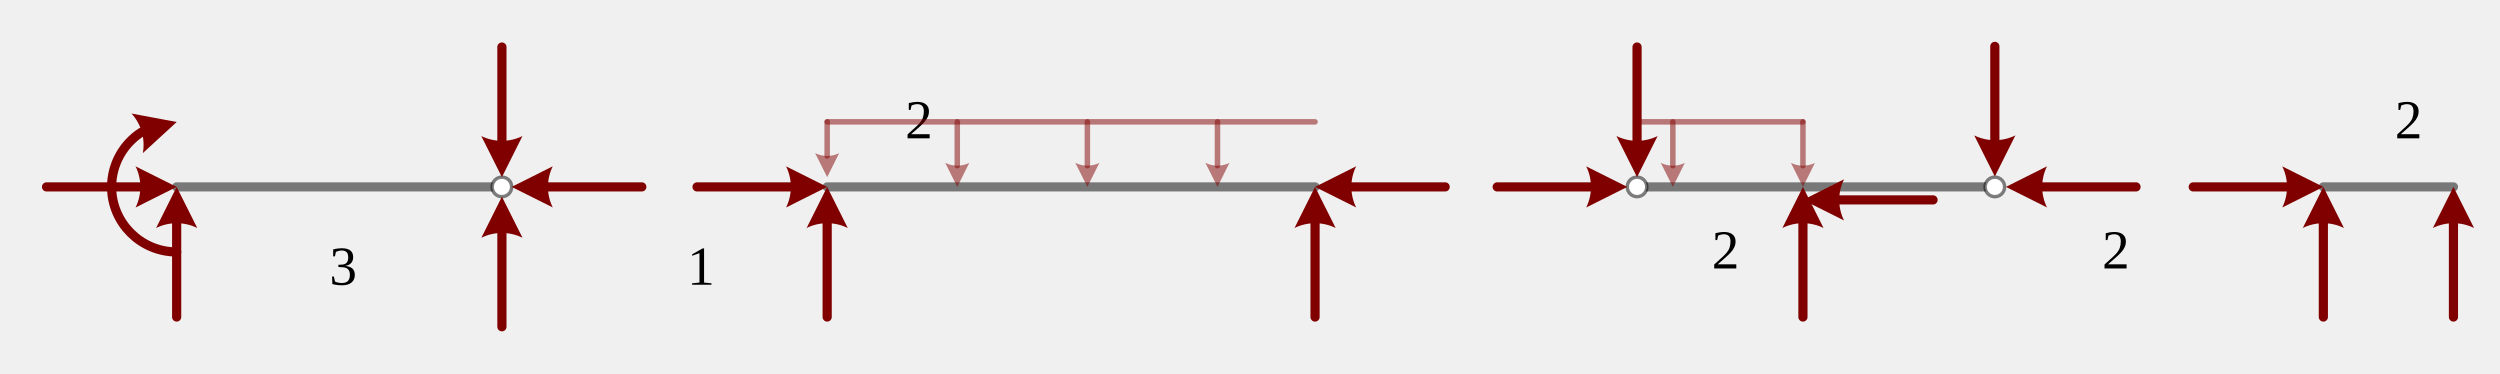
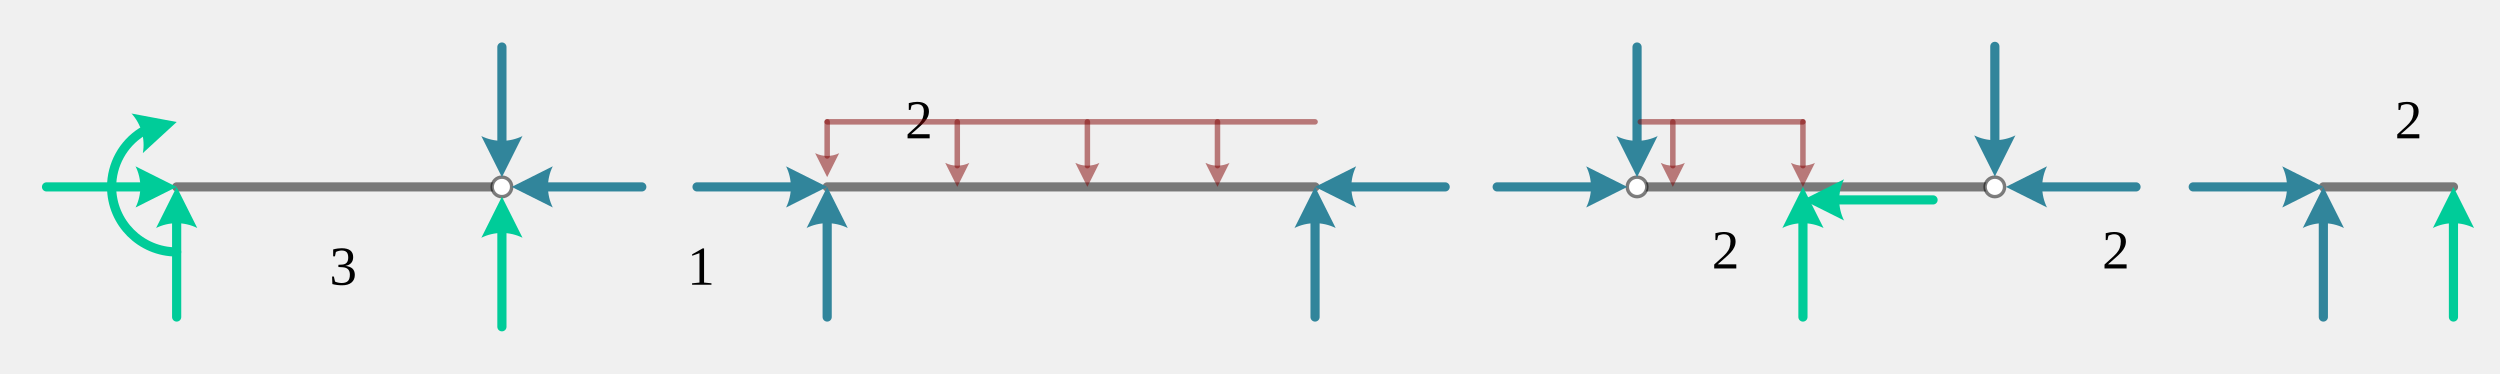
- <svg xmlns="http://www.w3.org/2000/svg" xmlns:ns1="http://schemas.microsoft.com/visio/2003/SVGExtensions/" xmlns:xlink="http://www.w3.org/1999/xlink" width="7.564in" height="1.129in" viewBox="0 0 544.624 81.301" xml:space="preserve" color-interpolation-filters="sRGB" class="st12">
+ <svg xmlns="http://www.w3.org/2000/svg" xmlns:ns1="http://schemas.microsoft.com/visio/2003/SVGExtensions/" xmlns:xlink="http://www.w3.org/1999/xlink" width="7.564in" height="1.129in" viewBox="0 0 544.624 81.301" xml:space="preserve" color-interpolation-filters="sRGB" class="st13">
  <ns1:documentProperties ns1:langID="1043" ns1:metric="true" ns1:viewMarkup="false" />
  <style type="text/css">
	
		.st1 {stroke:#000000;stroke-linecap:round;stroke-linejoin:round;stroke-opacity:0.5;stroke-width:2}
		.st2 {fill:#ffffff;stroke:#000000;stroke-linecap:round;stroke-linejoin:round;stroke-opacity:0.5;stroke-width:0.75}
- 		.st3 {marker-start:url(#mrkr5-24);stroke:#800000;stroke-linecap:round;stroke-linejoin:round;stroke-width:2}
- 		.st4 {fill:#800000;fill-opacity:1;stroke:#800000;stroke-opacity:1;stroke-width:0.442}
- 		.st5 {marker-end:url(#mrkr5-35);stroke:#800000;stroke-linecap:round;stroke-linejoin:round;stroke-width:2}
- 		.st6 {fill:#800000;fill-opacity:1;stroke:#800000;stroke-opacity:1;stroke-width:0.442}
- 		.st7 {fill:none;stroke:none;stroke-linecap:round;stroke-linejoin:round;stroke-width:0.75}
- 		.st8 {fill:#000000;font-family:Times New Roman;font-size:1em}
- 		.st9 {marker-end:url(#mrkr5-142);stroke:#800000;stroke-linecap:round;stroke-linejoin:round;stroke-opacity:0.5;stroke-width:1.2}
- 		.st10 {fill:#800000;fill-opacity:0.5;stroke:#800000;stroke-opacity:0.5;stroke-width:0.455}
- 		.st11 {stroke:#800000;stroke-linecap:round;stroke-linejoin:round;stroke-opacity:0.5;stroke-width:1.2}
- 		.st12 {fill:none;fill-rule:evenodd;font-size:12px;overflow:visible;stroke-linecap:square;stroke-miterlimit:3}
+ 		.st3 {marker-start:url(#mrkr5-24);stroke:#00cc99;stroke-linecap:round;stroke-linejoin:round;stroke-width:2}
+ 		.st4 {fill:#00cc99;fill-opacity:1;stroke:#00cc99;stroke-opacity:1;stroke-width:0.442}
+ 		.st5 {marker-end:url(#mrkr5-35);stroke:#00cc99;stroke-linecap:round;stroke-linejoin:round;stroke-width:2}
+ 		.st6 {marker-start:url(#mrkr5-41);stroke:#31859b;stroke-linecap:round;stroke-linejoin:round;stroke-width:2}
+ 		.st7 {fill:#31859b;fill-opacity:1;stroke:#31859b;stroke-opacity:1;stroke-width:0.442}
+ 		.st8 {fill:none;stroke:none;stroke-linecap:round;stroke-linejoin:round;stroke-width:0.75}
+ 		.st9 {fill:#000000;font-family:Times New Roman;font-size:1em}
+ 		.st10 {marker-end:url(#mrkr5-143);stroke:#800000;stroke-linecap:round;stroke-linejoin:round;stroke-opacity:0.5;stroke-width:1.2}
+ 		.st11 {fill:#800000;fill-opacity:0.5;stroke:#800000;stroke-opacity:0.5;stroke-width:0.455}
+ 		.st12 {stroke:#800000;stroke-linecap:round;stroke-linejoin:round;stroke-opacity:0.5;stroke-width:1.2}
+ 		.st13 {fill:none;fill-rule:evenodd;font-size:12px;overflow:visible;stroke-linecap:square;stroke-miterlimit:3}
	
	</style>
  <defs id="Markers">
    <g id="lend5">
      <path d="M 2 1 L 0 0 L 1.981 -0.993 C 1.672 -0.365 1.673 0.373 1.985 1 " style="stroke:none" />
    </g>
    <marker id="mrkr5-24" class="st4" ns1:arrowType="5" ns1:arrowSize="2" ns1:setback="3.775" refX="3.775" orient="auto" markerUnits="strokeWidth" overflow="visible">
      <use xlink:href="#lend5" transform="scale(2.26) " />
    </marker>
-     <marker id="mrkr5-35" class="st6" ns1:arrowType="5" ns1:arrowSize="2" ns1:setback="3.775" refX="-3.775" orient="auto" markerUnits="strokeWidth" overflow="visible">
+     <marker id="mrkr5-35" class="st4" ns1:arrowType="5" ns1:arrowSize="2" ns1:setback="3.775" refX="-3.775" orient="auto" markerUnits="strokeWidth" overflow="visible">
      <use xlink:href="#lend5" transform="scale(-2.26,-2.26) " />
    </marker>
-     <marker id="mrkr5-142" class="st10" ns1:arrowType="5" ns1:arrowSize="0" ns1:setback="3.85" refX="-3.85" orient="auto" markerUnits="strokeWidth" overflow="visible">
+     <marker id="mrkr5-41" class="st7" ns1:arrowType="5" ns1:arrowSize="2" ns1:setback="3.775" refX="3.775" orient="auto" markerUnits="strokeWidth" overflow="visible">
+       <use xlink:href="#lend5" transform="scale(2.26) " />
+     </marker>
+     <marker id="mrkr5-143" class="st11" ns1:arrowType="5" ns1:arrowSize="0" ns1:setback="3.85" refX="-3.85" orient="auto" markerUnits="strokeWidth" overflow="visible">
      <use xlink:href="#lend5" transform="scale(-2.2,-2.2) " />
    </marker>
  </defs>
  <g ns1:mID="0" ns1:index="1" ns1:groupContext="foregroundPage">
    <ns1:pageProperties ns1:drawingScale="0.0393701" ns1:pageScale="0.0393701" ns1:drawingUnits="24" ns1:shadowOffsetX="8.50394" ns1:shadowOffsetY="-8.50394" />
-     <g id="shape81-1" ns1:mID="81" ns1:groupContext="shape" transform="translate(356.642,-40.5795)">
+     <g id="shape641-1" ns1:mID="641" ns1:groupContext="shape" transform="translate(356.642,-40.5795)">
      <path d="M0 81.3 L77.95 81.3" class="st1" />
    </g>
-     <g id="shape72-4" ns1:mID="72" ns1:groupContext="shape" transform="translate(38.4535,-40.5795)">
+     <g id="shape642-4" ns1:mID="642" ns1:groupContext="shape" transform="translate(38.4535,-40.5795)">
      <path d="M0 81.3 L70.87 81.3" class="st1" />
    </g>
-     <g id="shape68-7" ns1:mID="68" ns1:groupContext="shape" transform="translate(107.194,-38.4535)">
+     <g id="shape643-7" ns1:mID="643" ns1:groupContext="shape" transform="translate(107.194,-38.4535)">
      <ellipse cx="2.126" cy="79.175" rx="2.126" ry="2.126" class="st2" />
    </g>
-     <g id="shape73-9" ns1:mID="73" ns1:groupContext="shape" transform="translate(180.186,-40.5795)">
+     <g id="shape644-9" ns1:mID="644" ns1:groupContext="shape" transform="translate(180.186,-40.5795)">
      <path d="M0 81.3 L106.3 81.3" class="st1" />
    </g>
-     <g id="shape79-12" ns1:mID="79" ns1:groupContext="shape" transform="translate(354.516,-38.4535)">
+     <g id="shape645-12" ns1:mID="645" ns1:groupContext="shape" transform="translate(354.516,-38.4535)">
      <ellipse cx="2.126" cy="79.175" rx="2.126" ry="2.126" class="st2" />
    </g>
-     <g id="shape80-14" ns1:mID="80" ns1:groupContext="shape" transform="translate(432.469,-38.4535)">
+     <g id="shape646-14" ns1:mID="646" ns1:groupContext="shape" transform="translate(432.469,-38.4535)">
      <ellipse cx="2.126" cy="79.175" rx="2.126" ry="2.126" class="st2" />
    </g>
-     <g id="shape82-16" ns1:mID="82" ns1:groupContext="shape" transform="translate(506.17,-40.5795) rotate(4.65288E-05)">
+     <g id="shape647-16" ns1:mID="647" ns1:groupContext="shape" transform="translate(506.17,-40.5795) rotate(4.65288E-05)">
      <path d="M0 81.3 L28.35 81.3" class="st1" />
    </g>
-     <g id="shape83-19" ns1:mID="83" ns1:groupContext="shape" transform="translate(119.754,40.7212) rotate(90)">
+     <g id="shape648-19" ns1:mID="648" ns1:groupContext="shape" transform="translate(119.754,40.7212) rotate(90)">
      <path d="M7.55 81.3 L7.91 81.3 L28.35 81.3" class="st3" />
    </g>
-     <g id="shape84-25" ns1:mID="84" ns1:groupContext="shape" transform="translate(38.4535,122.022) rotate(180)">
+     <g id="shape649-25" ns1:mID="649" ns1:groupContext="shape" transform="translate(38.4535,122.022) rotate(180)">
      <path d="M7.55 81.3 L7.91 81.3 L28.35 81.3" class="st3" />
    </g>
-     <g id="shape85-30" ns1:mID="85" ns1:groupContext="shape" transform="translate(-42.8472,54.8944) rotate(-90)">
+     <g id="shape650-30" ns1:mID="650" ns1:groupContext="shape" transform="translate(-42.8472,54.8944) rotate(-90)">
      <path d="M-0 81.3 A14.173 14.173 0 0 1 14.17 67.13 A14.173 14.173 0 0 1 26.14 73.7 L26.24 74.05" class="st5" />
    </g>
-     <g id="shape87-36" ns1:mID="87" ns1:groupContext="shape" transform="translate(180.186,122.022) rotate(180)">
+     <g id="shape651-36" ns1:mID="651" ns1:groupContext="shape" transform="translate(180.186,122.022) rotate(180)">
+       <path d="M7.55 81.3 L7.91 81.3 L28.35 81.3" class="st6" />
+     </g>
+     <g id="shape652-42" ns1:mID="652" ns1:groupContext="shape" transform="translate(190.62,42.8472) rotate(90)">
      <path d="M7.55 81.3 L7.91 81.3 L28.35 81.3" class="st3" />
    </g>
-     <g id="shape89-41" ns1:mID="89" ns1:groupContext="shape" transform="translate(190.62,42.8472) rotate(90)">
+     <g id="shape653-47" ns1:mID="653" ns1:groupContext="shape" transform="translate(111.446,-40.5795)">
+       <path d="M7.55 81.3 L7.91 81.3 L28.35 81.3" class="st6" />
+     </g>
+     <g id="shape654-52" ns1:mID="654" ns1:groupContext="shape" transform="translate(28.019,38.5952) rotate(-90)">
+       <path d="M7.55 81.3 L7.91 81.3 L28.35 81.3" class="st6" />
+     </g>
+     <g id="shape655-57" ns1:mID="655" ns1:groupContext="shape" transform="translate(261.486,40.7212) rotate(90)">
+       <path d="M7.55 81.3 L7.91 81.3 L28.35 81.3" class="st6" />
+     </g>
+     <g id="shape656-62" ns1:mID="656" ns1:groupContext="shape" transform="translate(367.786,40.7212) rotate(90)">
+       <path d="M7.55 81.3 L7.91 81.3 L28.35 81.3" class="st6" />
+     </g>
+     <g id="shape657-67" ns1:mID="657" ns1:groupContext="shape" transform="translate(286.485,-40.5795)">
+       <path d="M7.55 81.3 L7.91 81.3 L28.35 81.3" class="st6" />
+     </g>
+     <g id="shape658-72" ns1:mID="658" ns1:groupContext="shape" transform="translate(354.516,122.022) rotate(180)">
+       <path d="M7.55 81.3 L7.91 81.3 L28.35 81.3" class="st6" />
+     </g>
+     <g id="shape659-77" ns1:mID="659" ns1:groupContext="shape" transform="translate(275.342,38.5952) rotate(-90)">
+       <path d="M7.55 81.3 L7.91 81.3 L28.35 81.3" class="st6" />
+     </g>
+     <g id="shape660-82" ns1:mID="660" ns1:groupContext="shape" transform="translate(474.085,40.7212) rotate(90)">
      <path d="M7.55 81.3 L7.91 81.3 L28.35 81.3" class="st3" />
    </g>
-     <g id="shape90-46" ns1:mID="90" ns1:groupContext="shape" transform="translate(111.446,-40.5795)">
+     <g id="shape661-87" ns1:mID="661" ns1:groupContext="shape" transform="translate(392.784,-37.7448)">
      <path d="M7.55 81.3 L7.91 81.3 L28.35 81.3" class="st3" />
    </g>
-     <g id="shape92-51" ns1:mID="92" ns1:groupContext="shape" transform="translate(28.019,38.5952) rotate(-90)">
+     <g id="shape662-92" ns1:mID="662" ns1:groupContext="shape" transform="translate(437.005,-40.5795)">
+       <path d="M7.55 81.3 L7.91 81.3 L28.35 81.3" class="st6" />
+     </g>
+     <g id="shape663-97" ns1:mID="663" ns1:groupContext="shape" transform="translate(353.295,38.4535) rotate(-90)">
+       <path d="M7.55 81.3 L7.91 81.3 L28.35 81.3" class="st6" />
+     </g>
+     <g id="shape664-102" ns1:mID="664" ns1:groupContext="shape" transform="translate(506.17,122.022) rotate(180)">
+       <path d="M7.55 81.3 L7.91 81.3 L28.35 81.3" class="st6" />
+     </g>
+     <g id="shape665-107" ns1:mID="665" ns1:groupContext="shape" transform="translate(587.471,40.7212) rotate(90)">
+       <path d="M7.55 81.3 L7.91 81.3 L28.35 81.3" class="st6" />
+     </g>
+     <g id="shape666-112" ns1:mID="666" ns1:groupContext="shape" transform="translate(615.817,40.7212) rotate(90)">
      <path d="M7.55 81.3 L7.91 81.3 L28.35 81.3" class="st3" />
    </g>
-     <g id="shape93-56" ns1:mID="93" ns1:groupContext="shape" transform="translate(261.486,40.7212) rotate(90)">
-       <path d="M7.55 81.3 L7.91 81.3 L28.35 81.3" class="st3" />
-     </g>
-     <g id="shape94-61" ns1:mID="94" ns1:groupContext="shape" transform="translate(367.786,40.7212) rotate(90)">
-       <path d="M7.55 81.3 L7.91 81.3 L28.35 81.3" class="st3" />
-     </g>
-     <g id="shape95-66" ns1:mID="95" ns1:groupContext="shape" transform="translate(286.485,-40.5795)">
-       <path d="M7.55 81.3 L7.91 81.3 L28.35 81.3" class="st3" />
-     </g>
-     <g id="shape96-71" ns1:mID="96" ns1:groupContext="shape" transform="translate(354.516,122.022) rotate(180)">
-       <path d="M7.55 81.3 L7.91 81.3 L28.35 81.3" class="st3" />
-     </g>
-     <g id="shape97-76" ns1:mID="97" ns1:groupContext="shape" transform="translate(275.342,38.5952) rotate(-90)">
-       <path d="M7.55 81.3 L7.91 81.3 L28.35 81.3" class="st3" />
-     </g>
-     <g id="shape98-81" ns1:mID="98" ns1:groupContext="shape" transform="translate(474.085,40.7212) rotate(90)">
-       <path d="M7.55 81.3 L7.91 81.3 L28.35 81.3" class="st3" />
-     </g>
-     <g id="shape99-86" ns1:mID="99" ns1:groupContext="shape" transform="translate(392.784,-37.7448)">
-       <path d="M7.55 81.3 L7.91 81.3 L28.35 81.3" class="st3" />
-     </g>
-     <g id="shape100-91" ns1:mID="100" ns1:groupContext="shape" transform="translate(437.005,-40.5795)">
-       <path d="M7.55 81.3 L7.91 81.3 L28.35 81.3" class="st3" />
-     </g>
-     <g id="shape101-96" ns1:mID="101" ns1:groupContext="shape" transform="translate(353.295,38.4535) rotate(-90)">
-       <path d="M7.55 81.3 L7.91 81.3 L28.35 81.3" class="st3" />
-     </g>
-     <g id="shape102-101" ns1:mID="102" ns1:groupContext="shape" transform="translate(506.17,122.022) rotate(180)">
-       <path d="M7.55 81.3 L7.91 81.3 L28.35 81.3" class="st3" />
-     </g>
-     <g id="shape103-106" ns1:mID="103" ns1:groupContext="shape" transform="translate(587.471,40.7212) rotate(90)">
-       <path d="M7.55 81.3 L7.91 81.3 L28.35 81.3" class="st3" />
-     </g>
-     <g id="shape104-111" ns1:mID="104" ns1:groupContext="shape" transform="translate(615.817,40.7212) rotate(90)">
-       <path d="M7.55 81.3 L7.91 81.3 L28.35 81.3" class="st3" />
-     </g>
-     <g id="shape105-116" ns1:mID="105" ns1:groupContext="shape" transform="translate(13.6503,-15.7763)">
+     <g id="shape667-117" ns1:mID="667" ns1:groupContext="shape" transform="translate(13.6503,-15.7763)">
      <ns1:textBlock ns1:margins="rect(4,4,4,4)" ns1:tabSpace="42.5197" />
      <ns1:textRect cx="7.087" cy="74.214" width="14.18" height="14.173" />
-       <rect x="0" y="67.127" width="14.173" height="14.173" class="st7" />
-       <text x="4.09" y="77.81" class="st8" ns1:langID="1043">
+       <rect x="0" y="67.127" width="14.173" height="14.173" class="st8" />
+       <text x="4.09" y="77.81" class="st9" ns1:langID="1043">
        <ns1:paragraph ns1:horizAlign="1" />
        <ns1:tabList />3</text>
    </g>
-     <g id="shape106-119" ns1:mID="106" ns1:groupContext="shape" transform="translate(91.6031,-15.7763)">
+     <g id="shape668-120" ns1:mID="668" ns1:groupContext="shape" transform="translate(91.6031,-15.7763)">
      <ns1:textBlock ns1:margins="rect(4,4,4,4)" ns1:tabSpace="42.5197" />
      <ns1:textRect cx="7.087" cy="74.214" width="14.18" height="14.173" />
-       <rect x="0" y="67.127" width="14.173" height="14.173" class="st7" />
-       <text x="4.09" y="77.81" class="st8" ns1:langID="1043">
+       <rect x="0" y="67.127" width="14.173" height="14.173" class="st8" />
+       <text x="4.09" y="77.81" class="st9" ns1:langID="1043">
        <ns1:paragraph ns1:horizAlign="1" />
        <ns1:tabList />1</text>
    </g>
-     <g id="shape107-122" ns1:mID="107" ns1:groupContext="shape" transform="translate(139.083,-47.6661)">
+     <g id="shape669-123" ns1:mID="669" ns1:groupContext="shape" transform="translate(139.083,-47.6661)">
      <ns1:textBlock ns1:margins="rect(4,4,4,4)" ns1:tabSpace="42.5197" />
      <ns1:textRect cx="7.087" cy="74.214" width="14.18" height="14.173" />
-       <rect x="0" y="67.127" width="14.173" height="14.173" class="st7" />
-       <text x="4.09" y="77.81" class="st8" ns1:langID="1043">
+       <rect x="0" y="67.127" width="14.173" height="14.173" class="st8" />
+       <text x="4.09" y="77.81" class="st9" ns1:langID="1043">
        <ns1:paragraph ns1:horizAlign="1" />
        <ns1:tabList />2</text>
    </g>
-     <g id="shape109-125" ns1:mID="109" ns1:groupContext="shape" transform="translate(314.831,-19.3196)">
+     <g id="shape670-126" ns1:mID="670" ns1:groupContext="shape" transform="translate(314.831,-19.3196)">
      <ns1:textBlock ns1:margins="rect(4,4,4,4)" ns1:tabSpace="42.5197" />
      <ns1:textRect cx="7.087" cy="74.214" width="14.18" height="14.173" />
-       <rect x="0" y="67.127" width="14.173" height="14.173" class="st7" />
-       <text x="4.09" y="77.81" class="st8" ns1:langID="1043">
+       <rect x="0" y="67.127" width="14.173" height="14.173" class="st8" />
+       <text x="4.09" y="77.81" class="st9" ns1:langID="1043">
        <ns1:paragraph ns1:horizAlign="1" />
        <ns1:tabList />2</text>
    </g>
-     <g id="shape111-128" ns1:mID="111" ns1:groupContext="shape" transform="translate(399.871,-19.3196)">
+     <g id="shape671-129" ns1:mID="671" ns1:groupContext="shape" transform="translate(399.871,-19.3196)">
      <ns1:textBlock ns1:margins="rect(4,4,4,4)" ns1:tabSpace="42.5197" />
      <ns1:textRect cx="7.087" cy="74.214" width="14.18" height="14.173" />
-       <rect x="0" y="67.127" width="14.173" height="14.173" class="st7" />
-       <text x="4.09" y="77.81" class="st8" ns1:langID="1043">
+       <rect x="0" y="67.127" width="14.173" height="14.173" class="st8" />
+       <text x="4.09" y="77.81" class="st9" ns1:langID="1043">
        <ns1:paragraph ns1:horizAlign="1" />
        <ns1:tabList />2</text>
    </g>
-     <g id="shape112-131" ns1:mID="112" ns1:groupContext="shape" transform="translate(463.65,-47.6661)">
+     <g id="shape672-132" ns1:mID="672" ns1:groupContext="shape" transform="translate(463.65,-47.6661)">
      <ns1:textBlock ns1:margins="rect(4,4,4,4)" ns1:tabSpace="42.5197" />
      <ns1:textRect cx="7.087" cy="74.214" width="14.18" height="14.173" />
-       <rect x="0" y="67.127" width="14.173" height="14.173" class="st7" />
-       <text x="4.09" y="77.81" class="st8" ns1:langID="1043">
+       <rect x="0" y="67.127" width="14.173" height="14.173" class="st8" />
+       <text x="4.09" y="77.81" class="st9" ns1:langID="1043">
        <ns1:paragraph ns1:horizAlign="1" />
        <ns1:tabList />2</text>
    </g>
-     <g id="shape114-134" ns1:mID="114" ns1:groupContext="shape" transform="translate(520.343,-19.3196)">
+     <g id="shape673-135" ns1:mID="673" ns1:groupContext="shape" transform="translate(520.343,-19.3196)">
      <ns1:textBlock ns1:margins="rect(4,4,4,4)" ns1:tabSpace="42.5197" />
      <ns1:textRect cx="7.087" cy="74.214" width="14.18" height="14.173" />
-       <rect x="0" y="67.127" width="14.173" height="14.173" class="st7" />
-       <text x="4.09" y="77.81" class="st8" ns1:langID="1043">
+       <rect x="0" y="67.127" width="14.173" height="14.173" class="st8" />
+       <text x="4.09" y="77.81" class="st9" ns1:langID="1043">
        <ns1:paragraph ns1:horizAlign="1" />
        <ns1:tabList />1</text>
    </g>
-     <g id="shape170-137" ns1:mID="170" ns1:groupContext="shape" transform="translate(261.486,26.548) rotate(90)">
-       <path d="M0 81.3 L7.43 81.3" class="st9" />
+     <g id="shape674-138" ns1:mID="674" ns1:groupContext="shape" transform="translate(261.486,26.548) rotate(90)">
+       <path d="M0 81.3 L7.43 81.3" class="st10" />
    </g>
-     <g id="shape171-143" ns1:mID="171" ns1:groupContext="shape" transform="translate(289.833,26.548) rotate(90)">
-       <path d="M0 81.3 L9.55 81.3" class="st9" />
+     <g id="shape675-144" ns1:mID="675" ns1:groupContext="shape" transform="translate(289.833,26.548) rotate(90)">
+       <path d="M0 81.3 L9.55 81.3" class="st10" />
    </g>
-     <g id="shape172-148" ns1:mID="172" ns1:groupContext="shape" transform="translate(318.179,26.548) rotate(90)">
-       <path d="M0 81.3 L9.55 81.3" class="st9" />
+     <g id="shape676-149" ns1:mID="676" ns1:groupContext="shape" transform="translate(318.179,26.548) rotate(90)">
+       <path d="M0 81.3 L9.55 81.3" class="st10" />
    </g>
-     <g id="shape173-153" ns1:mID="173" ns1:groupContext="shape" transform="translate(346.526,26.548) rotate(90)">
-       <path d="M0 81.3 L9.55 81.3" class="st9" />
+     <g id="shape677-154" ns1:mID="677" ns1:groupContext="shape" transform="translate(346.526,26.548) rotate(90)">
+       <path d="M0 81.3 L9.55 81.3" class="st10" />
    </g>
-     <g id="shape174-158" ns1:mID="174" ns1:groupContext="shape" transform="translate(180.186,-54.7527)">
-       <path d="M0 81.3 L106.3 81.3" class="st11" />
+     <g id="shape678-159" ns1:mID="678" ns1:groupContext="shape" transform="translate(180.186,-54.7527)">
+       <path d="M0 81.3 L106.3 81.3" class="st12" />
    </g>
-     <g id="shape176-161" ns1:mID="176" ns1:groupContext="shape" transform="translate(357.351,-54.7527)">
-       <path d="M0 81.3 L35.43 81.3" class="st11" />
+     <g id="shape679-162" ns1:mID="679" ns1:groupContext="shape" transform="translate(357.351,-54.7527)">
+       <path d="M0 81.3 L35.43 81.3" class="st12" />
    </g>
-     <g id="shape177-164" ns1:mID="177" ns1:groupContext="shape" transform="translate(474.085,26.548) rotate(90)">
-       <path d="M0 81.3 L9.55 81.3" class="st9" />
+     <g id="shape680-165" ns1:mID="680" ns1:groupContext="shape" transform="translate(474.085,26.548) rotate(90)">
+       <path d="M0 81.3 L9.55 81.3" class="st10" />
    </g>
-     <g id="shape178-169" ns1:mID="178" ns1:groupContext="shape" transform="translate(445.738,26.548) rotate(90)">
-       <path d="M0 81.3 L9.55 81.3" class="st9" />
+     <g id="shape681-170" ns1:mID="681" ns1:groupContext="shape" transform="translate(445.738,26.548) rotate(90)">
+       <path d="M0 81.3 L9.55 81.3" class="st10" />
    </g>
  </g>
</svg>
